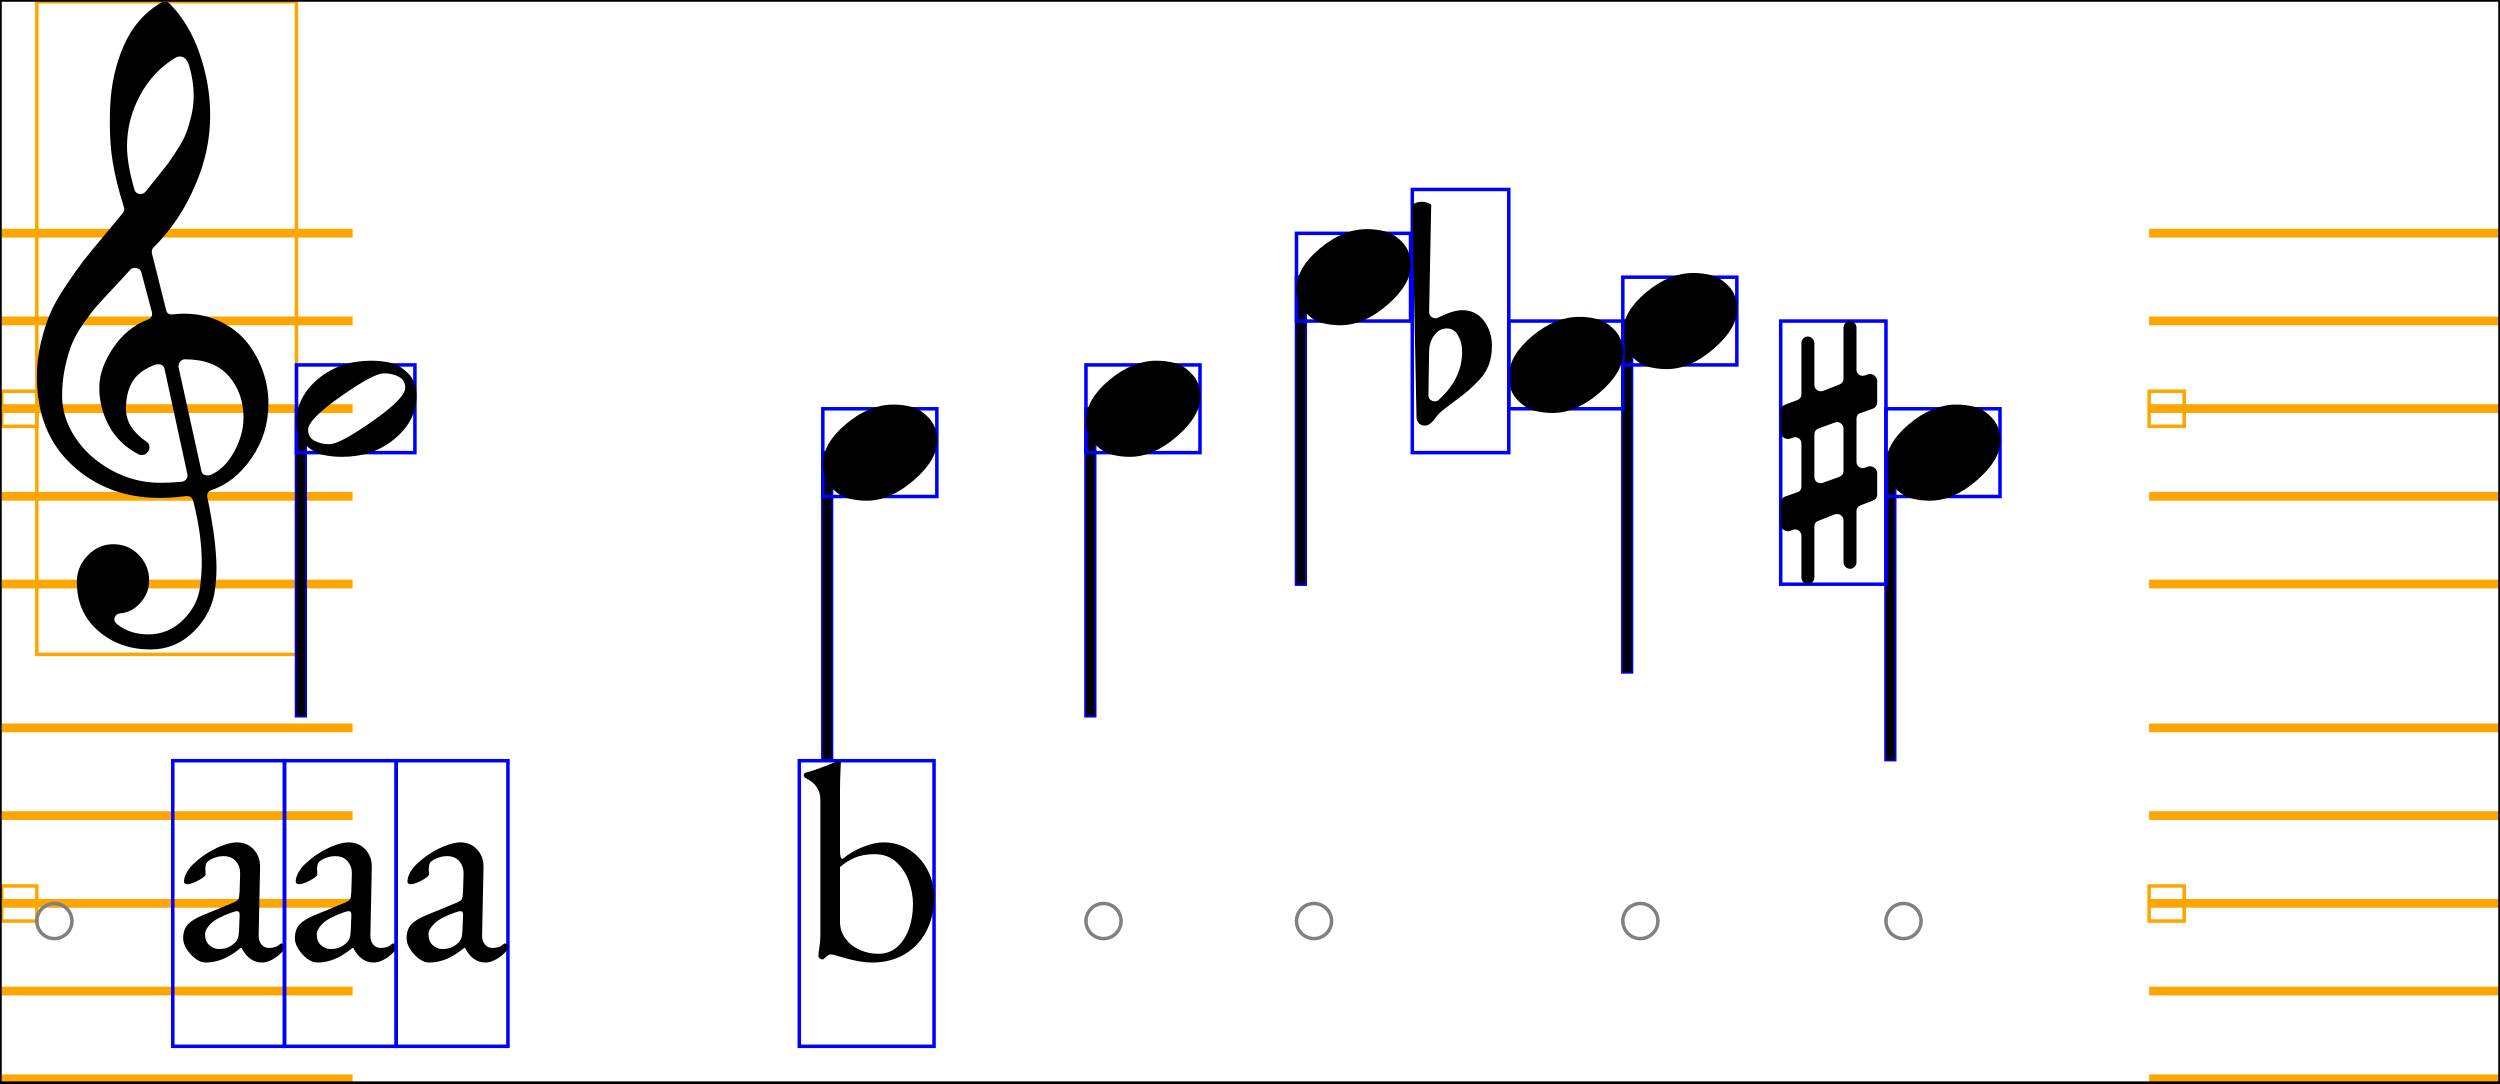
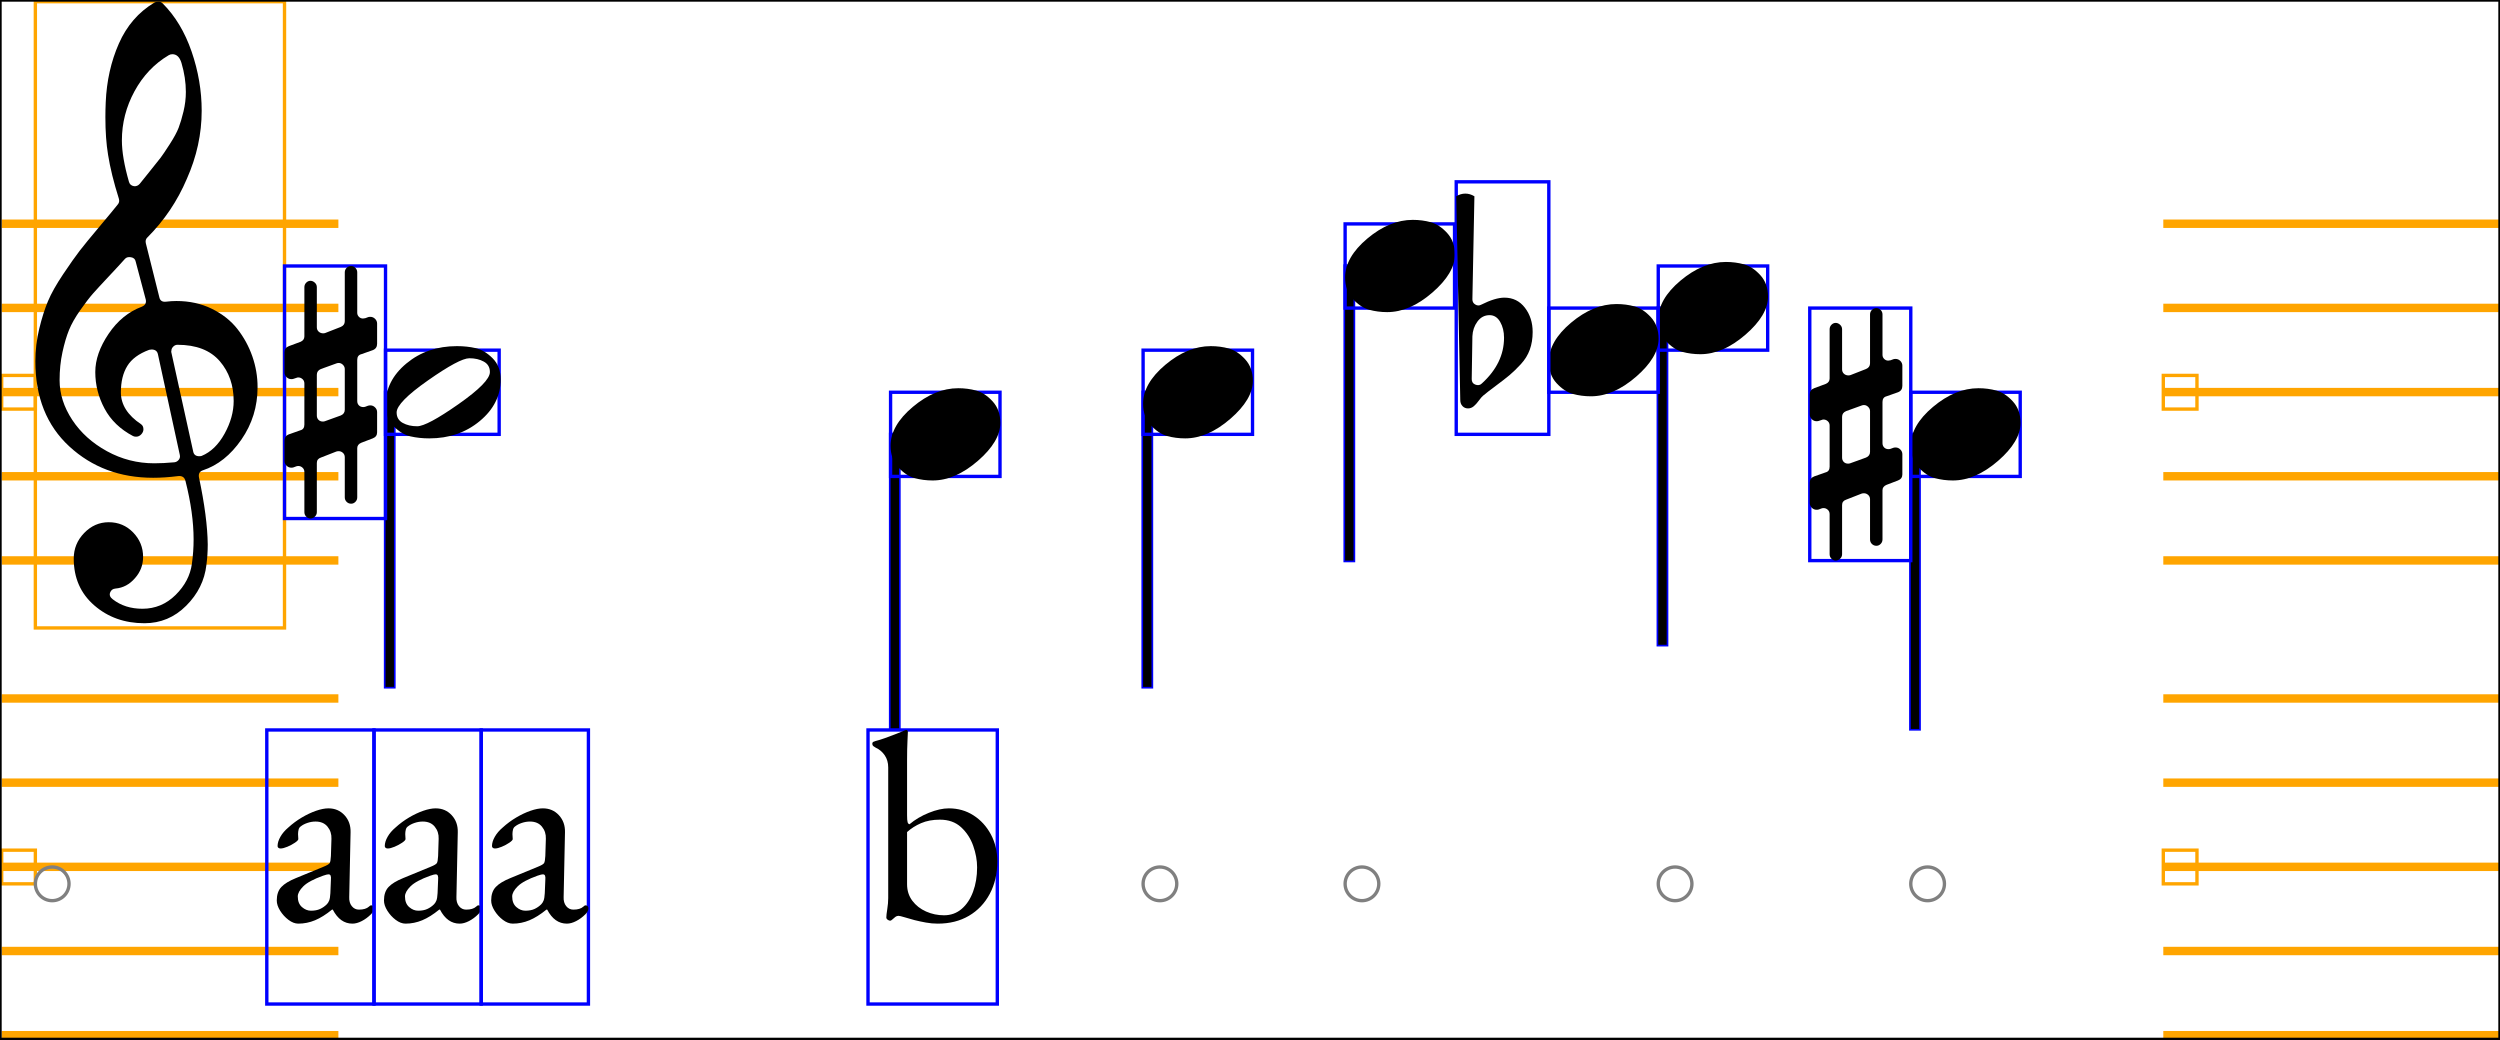
- <svg xmlns="http://www.w3.org/2000/svg" viewBox="0 0 712.5 308.7">
+ <svg xmlns="http://www.w3.org/2000/svg" viewBox="0 0 742.5 308.7">
  <rect x="0.5" y="111.5" width="10" height="10" stroke="orange" stroke-width="1" fill="none" />
  <path d="M 0.5 167.7 L 0.5 165.2 L 100.5 165.2 L 100.5 167.7 L 0.5 167.7 Z M 0.5 142.7 L 0.5 140.2 L 100.5 140.2 L 100.5 142.7 L 0.5 142.7 Z M 0.5 117.7 L 0.5 115.2 L 100.5 115.2 L 100.5 117.7 L 0.5 117.7 Z M 0.5 92.7 L 0.5 90.2 L 100.5 90.2 L 100.5 92.7 L 0.5 92.7 Z M 0.5 67.7 L 0.5 65.2 L 100.5 65.2 L 100.5 67.7 L 0.5 67.7 Z " fill="orange" />
  <rect x="0.5" y="252.5" width="10" height="10" stroke="orange" stroke-width="1" fill="none" />
  <path d="M 0.5 308.7 L 0.5 306.2 L 100.5 306.2 L 100.5 308.7 L 0.5 308.7 Z M 0.5 283.7 L 0.5 281.2 L 100.5 281.2 L 100.5 283.7 L 0.5 283.7 Z M 0.5 258.7 L 0.5 256.2 L 100.5 256.2 L 100.5 258.7 L 0.5 258.7 Z M 0.5 233.7 L 0.5 231.2 L 100.5 231.2 L 100.5 233.7 L 0.5 233.7 Z M 0.5 208.7 L 0.5 206.2 L 100.5 206.2 L 100.5 208.7 L 0.5 208.7 Z " fill="orange" />
  <rect x="10.5" y="0.5" width="74" height="186" stroke="orange" stroke-width="1" fill="none" />
  <path d="M 35.3 59 Q 33 51.7 32.1 46 Q 31.3 41.2 31.3 34.8 Q 31.3 32.6 31.4 30.4 Q 31.8 20.9 35.3 12.95 Q 38.8 5 45.8 0.8 Q 46.3 0.5 47.1 0.5 Q 47.8 0.5 48.3 1 Q 53.9 6.6 56.9 15.3 Q 59.9 24 59.9 32.9 Q 59.9 43.2 55.5 53.1 Q 51.3 63 43.7 70.6 Q 43.1 71.2 43.3 72.2 L 47.3 88.2 Q 47.6 89.8 49.3 89.6 Q 50.9 89.4 52.4 89.4 Q 58.2 89.4 62.9 91.7 Q 67.6 94 70.5 97.7 Q 73.4 101.4 74.95 105.85 Q 76.5 110.3 76.5 115 Q 76.5 123.6 71.7 130.55 Q 66.9 137.5 60.2 139.7 Q 58.8 140.2 59.1 141.8 Q 61.6 153.6 61.7 161.7 Q 61.7 164.8 61.3 167.8 Q 60.5 174.7 55.3 179.9 Q 50.1 185.1 42.9 185.1 Q 34.1 185.1 28 179.8 Q 21.9 174.5 21.9 165.9 Q 21.9 161.5 25 158.3 Q 28.1 155.1 32.3 155.1 Q 36.6 155.1 39.55 158.15 Q 42.5 161.2 42.5 165.4 Q 42.5 169 40.1 171.7 Q 37.7 174.5 34.3 174.8 Q 33.1 174.9 32.7 176 Q 32.3 177.1 33.5 178 Q 37.1 180.8 42.3 180.8 Q 48 180.8 52.15 176.7 Q 56.3 172.6 57 167.4 Q 57.5 163.8 57.5 160.2 Q 57.5 152.4 55.1 142.9 Q 54.7 141.2 52.9 141.4 Q 48.9 141.9 45.5 141.9 Q 30.7 141.9 20.6 132.6 Q 10.5 123.3 10.5 107.3 Q 10.5 102.4 11.65 97.65 Q 12.8 92.9 14.25 89.45 Q 15.7 86 18.75 81.45 Q 21.8 76.9 23.65 74.5 Q 25.5 72.1 29.5 67.35 Q 33.5 62.6 35 60.7 Q 35.6 60 35.3 59 Z M 50.9 104.7 L 57.4 134.2 Q 57.7 135.5 59.2 135.5 Q 59.6 135.5 59.9 135.4 Q 64 133.7 66.7 128.8 Q 69.4 123.9 69.4 119.1 Q 69.4 112.1 65.3 107.3 Q 61.1 102.4 52.7 102.4 Q 52 102.4 51.45 102.95 Q 50.9 103.5 50.9 104.2 Q 50.8 104.5 50.9 104.7 Z M 37.1 76.9 Q 35.5 78.7 32.35 82.05 Q 29.2 85.4 27.65 87.15 Q 26.1 88.9 23.85 92.1 Q 21.6 95.3 20.5 98 Q 19.4 100.7 18.55 104.6 Q 17.7 108.5 17.7 112.9 Q 17.7 119 21.45 124.7 Q 25.2 130.4 31.75 134 Q 38.3 137.6 45.8 137.6 Q 48.5 137.6 51.8 137.3 Q 52.6 137.2 53.1 136.55 Q 53.6 135.9 53.4 135.1 L 46.9 105.2 Q 46.6 103.8 45 103.8 Q 44.7 103.8 44.3 103.9 Q 39.7 105.6 37.8 108.7 Q 35.9 111.8 35.9 116.5 Q 35.9 122 41.9 126 Q 42.6 126.5 42.6 127.5 Q 42.6 128.3 41.95 129 Q 41.3 129.7 40.4 129.7 Q 39.9 129.7 39.5 129.5 Q 33.8 126.5 31.05 121.35 Q 28.3 116.2 28.3 110.5 Q 28.3 105 32.25 99.15 Q 36.2 93.3 42.1 91.1 Q 43.6 90.5 43.3 89 L 40.3 77.7 Q 40.1 76.6 38.9 76.4 Q 37.7 76.2 37.1 76.9 Z M 53.9 18.7 Q 53.1 16.1 51.2 16.1 Q 50.6 16.1 50.1 16.4 Q 43.7 20.2 39.95 27.1 Q 36.2 34 36.2 41.7 Q 36.2 46.7 38.3 54 Q 38.6 55.1 39.8 55.3 Q 40.8 55.4 41.5 54.6 Q 41.8 54.2 44.35 51.05 Q 46.9 47.9 47.7 46.85 Q 48.5 45.8 50.4 42.85 Q 52.3 39.9 53.05 37.95 Q 53.8 36 54.5 33.1 Q 55.2 30.2 55.2 27.3 Q 55.2 23.1 53.9 18.7 Z " fill="black" />
  <ellipse cx="15.5" cy="262.5" rx="5" ry="5" stroke="gray" stroke-width="1" fill="none" />
-   <rect x="84.5" y="116.5" width="2.5" height="87.5" stroke="blue" stroke-width="1" fill="none" />
-   <rect x="84.5" y="116.5" width="2.5" height="87.5" fill="black" />
-   <rect x="84.5" y="104" width="33.75" height="25" stroke="blue" stroke-width="1" fill="none" />
-   <path d="M 109.4 106.4 Q 106.5 106.4 97.15 112.95 Q 87.8 119.5 87.8 122.5 Q 87.8 124.6 89.6 125.6 Q 91.4 126.6 93.9 126.6 Q 96.8 126.6 106.15 120.05 Q 115.5 113.5 115.5 110.5 Q 115.5 108.4 113.7 107.4 Q 111.9 106.4 109.4 106.4 Z M 84.5 120.3 Q 84.5 113.1 90.7 107.95 Q 96.9 102.8 105.7 102.8 Q 108.7 102.8 111.3 103.4 Q 113.9 104 116.3 106.4 Q 118.7 108.8 118.7 112.7 Q 118.7 119.9 112.5 125.05 Q 106.3 130.2 97.5 130.2 Q 94.5 130.2 91.9 129.6 Q 89.3 129 86.9 126.6 Q 84.5 124.2 84.5 120.3 Z " fill="black" />
-   <rect x="49.24" y="216.8" width="31.84" height="81.4" stroke="blue" stroke-width="1" fill="none" />
-   <path d="M 58.6 274.32 Q 57.16 274.32 55.68 273.2 Q 54.2 272.08 53.2 270.48 Q 52.2 268.88 52.2 267.44 Q 52.2 264.88 53.56 263.44 Q 54.92 262 57.88 260.8 L 66.04 257.44 Q 67.64 256.8 67.92 256.32 Q 68.2 255.84 68.28 254.24 L 68.44 249.12 Q 68.52 247.04 67.28 245.52 Q 66.04 244 63.72 244 Q 62.52 244 61.32 244.4 Q 60.12 244.8 59.32 245.44 Q 58.84 245.76 58.68 246.4 Q 58.52 247.04 58.52 247.76 Q 58.52 248.08 58.56 248.48 Q 58.6 248.88 58.6 249.2 Q 58.6 249.6 57.6 250.28 Q 56.6 250.96 55.36 251.48 Q 54.12 252 53.32 252 Q 52.92 252 52.68 251.8 Q 52.44 251.6 52.44 251.28 Q 52.44 250 53.28 248.52 Q 54.12 247.04 55.64 245.76 Q 57.48 244.08 59.64 242.8 Q 61.8 241.52 63.88 240.8 Q 65.96 240.08 67.56 240.08 Q 70.44 240.08 72.32 242.12 Q 74.2 244.16 74.12 247.2 L 73.72 266.4 Q 73.64 268.08 74.48 269.12 Q 75.32 270.16 76.6 270.16 Q 78.6 270.16 79.56 269.28 Q 79.96 268.88 80.2 268.88 Q 80.6 268.88 80.84 269.12 Q 81.08 269.36 81.08 269.76 Q 81.08 270.64 80.2 271.52 Q 78.92 272.8 77.44 273.56 Q 75.96 274.32 74.68 274.32 Q 71 274.32 68.84 270.16 L 68.6 270.16 Q 65.96 272.32 63.56 273.32 Q 61.16 274.32 58.6 274.32 Z M 62.36 270.48 Q 63.96 270.48 65.08 269.96 Q 66.2 269.44 67.08 268.56 Q 67.48 268.16 67.76 267.48 Q 68.04 266.8 68.12 265.28 L 68.28 261.36 Q 68.36 260.48 68.2 260.08 Q 68.04 259.68 67.56 259.68 Q 67.4 259.68 67 259.76 Q 66.6 259.84 65.96 260.08 Q 61.72 261.6 60.08 263.24 Q 58.44 264.88 58.44 266.24 Q 58.44 268.32 59.68 269.4 Q 60.92 270.48 62.36 270.48 Z " fill="black" />
-   <rect x="81.08" y="216.8" width="31.84" height="81.4" stroke="blue" stroke-width="1" fill="none" />
-   <path d="M 90.44 274.32 Q 89 274.32 87.52 273.2 Q 86.04 272.08 85.04 270.48 Q 84.04 268.88 84.04 267.44 Q 84.04 264.88 85.4 263.44 Q 86.76 262 89.72 260.8 L 97.88 257.44 Q 99.48 256.8 99.76 256.32 Q 100.04 255.84 100.12 254.24 L 100.28 249.12 Q 100.36 247.04 99.12 245.52 Q 97.88 244 95.56 244 Q 94.36 244 93.16 244.4 Q 91.96 244.8 91.16 245.44 Q 90.68 245.76 90.52 246.4 Q 90.36 247.04 90.36 247.76 Q 90.36 248.08 90.4 248.48 Q 90.44 248.88 90.44 249.2 Q 90.44 249.6 89.44 250.28 Q 88.44 250.96 87.2 251.48 Q 85.96 252 85.16 252 Q 84.76 252 84.52 251.8 Q 84.28 251.6 84.28 251.28 Q 84.28 250 85.12 248.52 Q 85.96 247.04 87.48 245.76 Q 89.32 244.08 91.48 242.8 Q 93.64 241.52 95.72 240.8 Q 97.8 240.08 99.4 240.08 Q 102.28 240.08 104.16 242.12 Q 106.04 244.16 105.96 247.2 L 105.56 266.4 Q 105.48 268.08 106.32 269.12 Q 107.16 270.16 108.44 270.16 Q 110.44 270.16 111.4 269.28 Q 111.8 268.88 112.04 268.88 Q 112.44 268.88 112.68 269.12 Q 112.92 269.36 112.92 269.76 Q 112.92 270.64 112.04 271.52 Q 110.76 272.8 109.28 273.56 Q 107.8 274.32 106.52 274.32 Q 102.84 274.32 100.68 270.16 L 100.44 270.16 Q 97.8 272.32 95.4 273.32 Q 93 274.32 90.44 274.32 Z M 94.2 270.48 Q 95.8 270.48 96.92 269.96 Q 98.04 269.44 98.92 268.56 Q 99.32 268.16 99.6 267.48 Q 99.88 266.8 99.96 265.28 L 100.12 261.36 Q 100.2 260.48 100.04 260.08 Q 99.88 259.68 99.4 259.68 Q 99.24 259.68 98.84 259.76 Q 98.44 259.84 97.8 260.08 Q 93.56 261.6 91.92 263.24 Q 90.28 264.88 90.28 266.24 Q 90.28 268.32 91.52 269.4 Q 92.76 270.48 94.2 270.48 Z " fill="black" />
-   <rect x="112.92" y="216.8" width="31.84" height="81.4" stroke="blue" stroke-width="1" fill="none" />
-   <path d="M 122.28 274.32 Q 120.84 274.32 119.36 273.2 Q 117.88 272.08 116.88 270.48 Q 115.88 268.88 115.88 267.44 Q 115.88 264.88 117.24 263.44 Q 118.6 262 121.56 260.8 L 129.72 257.44 Q 131.32 256.8 131.6 256.32 Q 131.88 255.84 131.96 254.24 L 132.12 249.12 Q 132.2 247.04 130.96 245.52 Q 129.72 244 127.4 244 Q 126.2 244 125 244.4 Q 123.8 244.8 123 245.44 Q 122.52 245.76 122.36 246.4 Q 122.2 247.04 122.2 247.76 Q 122.2 248.08 122.24 248.48 Q 122.28 248.88 122.28 249.2 Q 122.28 249.6 121.28 250.28 Q 120.28 250.96 119.04 251.48 Q 117.8 252 117 252 Q 116.6 252 116.36 251.8 Q 116.12 251.6 116.12 251.28 Q 116.12 250 116.96 248.52 Q 117.8 247.04 119.32 245.76 Q 121.16 244.08 123.32 242.8 Q 125.48 241.52 127.56 240.8 Q 129.64 240.08 131.24 240.08 Q 134.12 240.08 136 242.12 Q 137.88 244.16 137.8 247.2 L 137.4 266.4 Q 137.32 268.08 138.16 269.12 Q 139 270.16 140.28 270.16 Q 142.28 270.16 143.24 269.28 Q 143.64 268.88 143.88 268.88 Q 144.28 268.88 144.52 269.12 Q 144.76 269.36 144.76 269.76 Q 144.76 270.64 143.88 271.52 Q 142.6 272.8 141.12 273.56 Q 139.64 274.32 138.36 274.32 Q 134.68 274.32 132.52 270.16 L 132.28 270.16 Q 129.64 272.32 127.24 273.32 Q 124.84 274.32 122.28 274.32 Z M 126.04 270.48 Q 127.64 270.48 128.76 269.96 Q 129.88 269.44 130.76 268.56 Q 131.16 268.16 131.44 267.48 Q 131.72 266.8 131.8 265.28 L 131.96 261.36 Q 132.04 260.48 131.88 260.08 Q 131.72 259.68 131.24 259.68 Q 131.08 259.68 130.68 259.76 Q 130.28 259.84 129.64 260.08 Q 125.4 261.6 123.76 263.24 Q 122.12 264.88 122.12 266.24 Q 122.12 268.32 123.36 269.4 Q 124.6 270.48 126.04 270.48 Z " fill="black" />
-   <rect x="234.5" y="129" width="2.5" height="87.5" stroke="blue" stroke-width="1" fill="none" />
-   <rect x="234.5" y="129" width="2.5" height="87.5" fill="black" />
-   <rect x="234.5" y="116.5" width="32.5" height="25" stroke="blue" stroke-width="1" fill="none" />
-   <path d="M 234.5 132.4 Q 234.5 126.4 241.1 120.85 Q 247.7 115.3 254.6 115.3 Q 257.4 115.3 259.95 116 Q 262.5 116.7 264.8 119.2 Q 267.1 121.7 267.1 125.6 Q 267.1 131.1 260.4 136.9 Q 253.7 142.7 247 142.7 Q 244.2 142.7 241.65 142 Q 239.1 141.3 236.8 138.8 Q 234.5 136.3 234.5 132.4 Z " fill="black" />
-   <rect x="227.8" y="216.8" width="38.4" height="81.4" stroke="blue" stroke-width="1" fill="none" />
-   <path d="M 248.52 274.32 Q 246.76 274.32 245 274 Q 243.24 273.68 241.64 273.28 Q 239.88 272.8 238.56 272.4 Q 237.24 272 236.84 272 Q 236.36 272 235.92 272.32 Q 235.48 272.64 235.08 273.04 Q 234.68 273.44 234.36 273.44 Q 234.04 273.44 233.64 273.16 Q 233.24 272.88 233.24 272.48 Q 233.24 271.76 233.52 270 Q 233.8 268.24 233.8 266.72 L 233.8 227.92 Q 233.8 225.84 232.76 224.32 Q 231.72 222.8 230.12 222.08 Q 229.8 221.92 229.44 221.64 Q 229.08 221.36 229.08 220.88 Q 229.08 220.48 229.4 220.32 Q 229.72 220.16 230.04 220.08 Q 231.08 219.84 232.88 219.2 Q 234.68 218.56 236.28 217.92 Q 237.88 217.28 238.44 217.04 Q 238.92 216.8 239.16 216.8 Q 239.32 216.8 239.48 216.96 Q 239.64 217.12 239.64 217.36 Q 239.64 217.68 239.52 220.04 Q 239.4 222.4 239.4 225.76 L 239.4 242.16 Q 239.4 243.68 239.56 244.2 Q 239.72 244.72 240.12 244.8 Q 242.6 242.72 245.88 241.4 Q 249.16 240.08 251.8 240.08 Q 255.88 240.08 259.12 242.16 Q 262.36 244.24 264.28 247.8 Q 266.2 251.36 266.2 255.84 Q 266.2 261.28 263.96 265.48 Q 261.72 269.68 257.76 272 Q 253.8 274.32 248.52 274.32 Z M 250.36 271.84 Q 253.4 271.84 255.6 269.96 Q 257.8 268.08 259 264.84 Q 260.2 261.6 260.2 257.6 Q 260.2 254.48 259.04 251.2 Q 257.88 247.92 255.44 245.68 Q 253 243.44 249.16 243.44 Q 245.96 243.44 243.56 244.48 Q 241.16 245.52 239.4 247.12 L 239.4 262.64 Q 239.4 265.44 240.96 267.52 Q 242.52 269.6 245.04 270.72 Q 247.56 271.84 250.36 271.84 Z " fill="black" />
-   <rect x="309.5" y="116.5" width="2.5" height="87.5" stroke="blue" stroke-width="1" fill="none" />
-   <rect x="309.5" y="116.5" width="2.5" height="87.5" fill="black" />
-   <rect x="309.5" y="104" width="32.5" height="25" stroke="blue" stroke-width="1" fill="none" />
-   <path d="M 309.5 119.9 Q 309.5 113.9 316.1 108.35 Q 322.7 102.8 329.6 102.8 Q 332.4 102.8 334.95 103.5 Q 337.5 104.2 339.8 106.7 Q 342.1 109.2 342.1 113.1 Q 342.1 118.6 335.4 124.4 Q 328.7 130.2 322 130.2 Q 319.2 130.2 316.65 129.5 Q 314.1 128.8 311.8 126.3 Q 309.5 123.8 309.5 119.9 Z " fill="black" />
-   <ellipse cx="314.5" cy="262.5" rx="5" ry="5" stroke="gray" stroke-width="1" fill="none" />
-   <rect x="369.5" y="79" width="2.5" height="87.5" stroke="blue" stroke-width="1" fill="none" />
-   <rect x="369.5" y="79" width="2.5" height="87.5" fill="black" />
-   <rect x="369.5" y="66.5" width="32.5" height="25" stroke="blue" stroke-width="1" fill="none" />
-   <path d="M 369.5 82.4 Q 369.5 76.4 376.1 70.85 Q 382.7 65.3 389.6 65.3 Q 392.4 65.3 394.95 66 Q 397.5 66.7 399.8 69.2 Q 402.1 71.7 402.1 75.6 Q 402.1 81.1 395.4 86.9 Q 388.7 92.7 382 92.7 Q 379.2 92.7 376.65 92 Q 374.1 91.3 371.8 88.8 Q 369.5 86.3 369.5 82.4 Z " fill="black" />
-   <ellipse cx="374.5" cy="262.5" rx="5" ry="5" stroke="gray" stroke-width="1" fill="none" />
-   <rect x="462.5" y="91.5" width="2.5" height="100" stroke="blue" stroke-width="1" fill="none" />
-   <rect x="462.5" y="91.5" width="2.5" height="100" fill="black" />
-   <rect x="462.5" y="79" width="32.5" height="25" stroke="blue" stroke-width="1" fill="none" />
-   <path d="M 462.5 94.9 Q 462.5 88.9 469.1 83.35 Q 475.7 77.8 482.6 77.8 Q 485.4 77.8 487.95 78.5 Q 490.5 79.2 492.8 81.7 Q 495.1 84.2 495.1 88.1 Q 495.1 93.6 488.4 99.4 Q 481.7 105.2 475 105.2 Q 472.2 105.2 469.65 104.5 Q 467.1 103.8 464.8 101.3 Q 462.5 98.8 462.5 94.9 Z " fill="black" />
-   <rect x="430" y="91.5" width="32.5" height="25" stroke="blue" stroke-width="1" fill="none" />
-   <path d="M 430 107.4 Q 430 101.4 436.6 95.85 Q 443.2 90.3 450.1 90.3 Q 452.9 90.3 455.45 91 Q 458 91.7 460.3 94.2 Q 462.6 96.7 462.6 100.6 Q 462.6 106.1 455.9 111.9 Q 449.2 117.7 442.5 117.7 Q 439.7 117.7 437.15 117 Q 434.6 116.3 432.3 113.8 Q 430 111.3 430 107.4 Z " fill="black" />
-   <rect x="402.5" y="54" width="27.5" height="75" stroke="blue" stroke-width="1" fill="none" />
-   <path d="M 407.1 112.6 Q 407.1 113.8 408.1 114.2 Q 409.3 114.7 410.1 113.9 Q 416.7 107.9 416.7 100.3 Q 416.7 97.6 415.55 95.6 Q 414.4 93.6 412.4 93.6 Q 410.2 93.6 408.8 95.5 Q 407.4 97.4 407.3 99.9 L 407.1 112.6 Z M 409.9 90.5 Q 414.1 88.4 416.8 88.4 Q 420.6 88.4 422.9 91.4 Q 425.2 94.4 425.2 98.6 Q 425.2 101.5 424.35 103.85 Q 423.5 106.2 421.7 108.15 Q 419.9 110.1 418.35 111.4 Q 416.8 112.7 414.3 114.55 Q 411.8 116.4 410.5 117.5 Q 410 117.9 409.2 119 Q 408.4 120.1 407.65 120.7 Q 406.9 121.3 406 121.3 Q 405 121.3 404.35 120.6 Q 403.7 119.9 403.7 118.8 L 402.5 58.3 Q 403.8 57.5 405.2 57.5 Q 406.6 57.5 407.9 58.3 L 407.3 88.9 Q 407.3 89.9 408.1 90.4 Q 409 91 409.9 90.5 Z " fill="black" />
-   <ellipse cx="467.5" cy="262.5" rx="5" ry="5" stroke="gray" stroke-width="1" fill="none" />
-   <rect x="537.5" y="129" width="2.5" height="87.5" stroke="blue" stroke-width="1" fill="none" />
-   <rect x="537.5" y="129" width="2.5" height="87.5" fill="black" />
-   <rect x="537.5" y="116.5" width="32.5" height="25" stroke="blue" stroke-width="1" fill="none" />
-   <path d="M 537.5 132.4 Q 537.5 126.4 544.1 120.85 Q 550.7 115.3 557.6 115.3 Q 560.4 115.3 562.95 116 Q 565.5 116.7 567.8 119.2 Q 570.1 121.7 570.1 125.6 Q 570.1 131.1 563.4 136.9 Q 556.7 142.7 550 142.7 Q 547.2 142.7 544.65 142 Q 542.1 141.3 539.8 138.8 Q 537.5 136.3 537.5 132.4 Z " fill="black" />
-   <rect x="507.5" y="91.5" width="30" height="75" stroke="blue" stroke-width="1" fill="none" />
-   <path d="M 529.1 119.4 L 529.1 131.6 Q 529.1 132.4 529.6 132.9 Q 530.1 133.4 530.9 133.4 Q 531.2 133.4 531.5 133.3 L 532.3 133 Q 532.6 132.9 533 132.9 Q 533.8 132.9 534.4 133.5 Q 535 134.1 535 134.9 L 535 140.9 Q 535 142.2 533.7 142.7 L 530.3 144 Q 529.1 144.5 529.1 145.6 L 529.1 160.2 Q 529.1 161 528.55 161.55 Q 528 162.1 527.3 162.1 Q 526.5 162.1 525.95 161.55 Q 525.4 161 525.4 160.2 L 525.4 148.3 Q 525.4 147.5 524.85 147 Q 524.3 146.5 523.6 146.5 Q 523.2 146.5 522.9 146.6 L 518.3 148.4 Q 517.1 148.8 517.1 150 L 517.1 164.6 Q 517.1 165.4 516.5 165.95 Q 515.9 166.5 515.2 166.5 Q 514.5 166.5 513.95 165.95 Q 513.4 165.4 513.4 164.6 L 513.4 152.7 Q 513.4 151.9 512.85 151.4 Q 512.3 150.9 511.6 150.9 Q 511.3 150.9 511 151 L 510.2 151.3 Q 510 151.4 509.5 151.4 Q 508.7 151.4 508.1 150.8 Q 507.5 150.2 507.5 149.4 L 507.5 143.4 Q 507.5 142 508.8 141.5 L 512.2 140.3 Q 513.4 140 513.4 138.6 L 513.4 126.4 Q 513.4 125.6 512.85 125.1 Q 512.3 124.6 511.6 124.6 Q 511.3 124.6 511.1 124.7 L 510.2 125 Q 510 125.1 509.5 125.1 Q 508.7 125.1 508.1 124.5 Q 507.5 123.9 507.5 123.1 L 507.5 117.1 Q 507.5 115.8 508.8 115.3 L 512.3 114 Q 513.4 113.5 513.4 112.4 L 513.4 97.8 Q 513.4 97 513.95 96.45 Q 514.5 95.9 515.2 95.9 Q 515.9 95.9 516.5 96.45 Q 517.1 97 517.1 97.8 L 517.1 109.7 Q 517.1 110.5 517.65 111 Q 518.2 111.5 519 111.5 Q 519.3 111.5 519.6 111.4 L 524.2 109.6 Q 525.4 109.1 525.4 107.9 L 525.4 93.4 Q 525.4 92.6 525.95 92.05 Q 526.5 91.5 527.3 91.5 Q 528 91.5 528.55 92.05 Q 529.1 92.6 529.1 93.4 L 529.1 105.4 Q 529.1 106.1 529.6 106.6 Q 530.1 107.1 530.8 107.1 Q 531.1 107.1 531.5 107 L 532.3 106.7 Q 532.5 106.6 533 106.6 Q 533.8 106.6 534.4 107.2 Q 535 107.8 535 108.6 L 535 114.6 Q 535 116 533.7 116.5 L 530.3 117.7 Q 529.1 118 529.1 119.4 Z M 525.4 134.2 L 525.4 122.1 Q 525.4 121.4 524.85 120.85 Q 524.3 120.3 523.6 120.3 Q 523.3 120.3 523 120.4 L 518.3 122.1 Q 517.1 122.6 517.1 123.8 L 517.1 135.9 Q 517.1 136.7 517.6 137.2 Q 518.1 137.7 518.9 137.7 Q 519.2 137.7 519.5 137.6 L 524.2 135.9 Q 525.4 135.4 525.4 134.2 Z " fill="black" />
-   <ellipse cx="542.5" cy="262.5" rx="5" ry="5" stroke="gray" stroke-width="1" fill="none" />
-   <rect x="612.5" y="111.5" width="10" height="10" stroke="orange" stroke-width="1" fill="none" />
-   <path d="M 612.5 167.7 L 612.5 165.2 L 712.5 165.2 L 712.5 167.7 L 612.5 167.7 Z M 612.5 142.7 L 612.5 140.2 L 712.5 140.2 L 712.5 142.7 L 612.5 142.7 Z M 612.5 117.7 L 612.5 115.2 L 712.5 115.2 L 712.5 117.7 L 612.5 117.7 Z M 612.5 92.7 L 612.5 90.2 L 712.5 90.2 L 712.5 92.7 L 612.5 92.7 Z M 612.5 67.7 L 612.5 65.2 L 712.5 65.2 L 712.5 67.7 L 612.5 67.7 Z " fill="orange" />
-   <rect x="612.5" y="252.5" width="10" height="10" stroke="orange" stroke-width="1" fill="none" />
-   <path d="M 612.5 308.7 L 612.5 306.2 L 712.5 306.2 L 712.5 308.7 L 612.5 308.7 Z M 612.5 283.7 L 612.5 281.2 L 712.5 281.2 L 712.5 283.7 L 612.5 283.7 Z M 612.5 258.7 L 612.5 256.2 L 712.5 256.2 L 712.5 258.7 L 612.5 258.7 Z M 612.5 233.7 L 612.5 231.2 L 712.5 231.2 L 712.5 233.7 L 612.5 233.7 Z M 612.5 208.7 L 612.5 206.2 L 712.5 206.2 L 712.5 208.7 L 612.5 208.7 Z " fill="orange" />
-   <rect x="0" y="0" width="712.5" height="308.7" stroke="black" stroke-width="1" fill="none" />
+   <rect x="114.5" y="116.5" width="2.5" height="87.5" stroke="blue" stroke-width="1" fill="none" />
+   <rect x="114.5" y="116.5" width="2.5" height="87.5" fill="black" />
+   <rect x="114.5" y="104" width="33.75" height="25" stroke="blue" stroke-width="1" fill="none" />
+   <path d="M 139.4 106.4 Q 136.5 106.4 127.15 112.95 Q 117.8 119.5 117.8 122.5 Q 117.8 124.6 119.6 125.6 Q 121.4 126.6 123.9 126.6 Q 126.8 126.6 136.15 120.05 Q 145.5 113.5 145.5 110.5 Q 145.5 108.4 143.7 107.4 Q 141.9 106.4 139.4 106.4 Z M 114.5 120.3 Q 114.5 113.1 120.7 107.95 Q 126.9 102.8 135.7 102.8 Q 138.7 102.8 141.3 103.4 Q 143.9 104 146.3 106.4 Q 148.7 108.8 148.7 112.7 Q 148.7 119.9 142.5 125.05 Q 136.3 130.2 127.5 130.2 Q 124.5 130.2 121.9 129.6 Q 119.3 129 116.9 126.6 Q 114.5 124.2 114.5 120.3 Z " fill="black" />
+   <rect x="84.5" y="79" width="30" height="75" stroke="blue" stroke-width="1" fill="none" />
+   <path d="M 106.1 106.9 L 106.1 119.1 Q 106.1 119.9 106.6 120.4 Q 107.1 120.9 107.9 120.9 Q 108.2 120.9 108.5 120.8 L 109.3 120.5 Q 109.6 120.4 110 120.4 Q 110.8 120.4 111.4 121 Q 112 121.6 112 122.4 L 112 128.4 Q 112 129.7 110.7 130.2 L 107.3 131.5 Q 106.1 132 106.1 133.1 L 106.1 147.7 Q 106.1 148.5 105.55 149.05 Q 105 149.6 104.3 149.6 Q 103.5 149.6 102.95 149.05 Q 102.4 148.5 102.4 147.7 L 102.4 135.8 Q 102.4 135 101.85 134.5 Q 101.3 134 100.6 134 Q 100.2 134 99.9 134.1 L 95.3 135.9 Q 94.1 136.3 94.1 137.5 L 94.1 152.1 Q 94.1 152.9 93.5 153.45 Q 92.9 154 92.2 154 Q 91.5 154 90.95 153.45 Q 90.4 152.9 90.4 152.1 L 90.4 140.2 Q 90.4 139.4 89.85 138.9 Q 89.3 138.4 88.6 138.4 Q 88.3 138.4 88 138.5 L 87.2 138.8 Q 87 138.9 86.5 138.9 Q 85.7 138.9 85.1 138.3 Q 84.5 137.7 84.5 136.9 L 84.5 130.9 Q 84.5 129.5 85.8 129 L 89.2 127.8 Q 90.4 127.5 90.4 126.1 L 90.4 113.9 Q 90.4 113.1 89.85 112.6 Q 89.3 112.1 88.6 112.1 Q 88.3 112.1 88.1 112.2 L 87.2 112.5 Q 87 112.6 86.5 112.6 Q 85.7 112.6 85.1 112 Q 84.5 111.4 84.5 110.6 L 84.5 104.6 Q 84.5 103.3 85.8 102.8 L 89.3 101.5 Q 90.4 101 90.4 99.9 L 90.4 85.3 Q 90.4 84.5 90.95 83.95 Q 91.5 83.4 92.2 83.4 Q 92.9 83.4 93.5 83.95 Q 94.1 84.5 94.1 85.3 L 94.1 97.2 Q 94.1 98 94.65 98.5 Q 95.2 99 96 99 Q 96.3 99 96.6 98.9 L 101.2 97.1 Q 102.4 96.6 102.4 95.4 L 102.4 80.9 Q 102.4 80.1 102.95 79.55 Q 103.5 79 104.3 79 Q 105 79 105.55 79.55 Q 106.1 80.1 106.1 80.9 L 106.1 92.9 Q 106.1 93.6 106.6 94.1 Q 107.1 94.6 107.8 94.6 Q 108.1 94.6 108.5 94.5 L 109.3 94.2 Q 109.5 94.1 110 94.1 Q 110.8 94.1 111.4 94.7 Q 112 95.3 112 96.1 L 112 102.1 Q 112 103.5 110.7 104 L 107.3 105.2 Q 106.1 105.5 106.1 106.9 Z M 102.4 121.7 L 102.4 109.6 Q 102.4 108.9 101.85 108.35 Q 101.3 107.8 100.6 107.8 Q 100.3 107.8 100 107.9 L 95.3 109.6 Q 94.1 110.1 94.1 111.3 L 94.1 123.4 Q 94.1 124.2 94.6 124.7 Q 95.1 125.2 95.9 125.2 Q 96.2 125.2 96.5 125.1 L 101.2 123.4 Q 102.4 122.9 102.4 121.7 Z " fill="black" />
+   <rect x="79.24" y="216.8" width="31.84" height="81.4" stroke="blue" stroke-width="1" fill="none" />
+   <path d="M 88.6 274.32 Q 87.16 274.32 85.68 273.2 Q 84.2 272.08 83.2 270.48 Q 82.2 268.88 82.2 267.44 Q 82.2 264.88 83.56 263.44 Q 84.92 262 87.88 260.8 L 96.04 257.44 Q 97.64 256.8 97.92 256.32 Q 98.2 255.84 98.28 254.24 L 98.44 249.12 Q 98.52 247.04 97.28 245.52 Q 96.04 244 93.72 244 Q 92.52 244 91.32 244.4 Q 90.12 244.8 89.32 245.44 Q 88.84 245.76 88.68 246.4 Q 88.52 247.04 88.52 247.76 Q 88.52 248.08 88.56 248.48 Q 88.6 248.88 88.6 249.2 Q 88.6 249.6 87.6 250.28 Q 86.6 250.96 85.36 251.48 Q 84.12 252 83.32 252 Q 82.92 252 82.68 251.8 Q 82.44 251.6 82.44 251.28 Q 82.44 250 83.28 248.52 Q 84.12 247.04 85.64 245.76 Q 87.48 244.08 89.64 242.8 Q 91.8 241.52 93.88 240.8 Q 95.96 240.08 97.56 240.08 Q 100.44 240.08 102.32 242.12 Q 104.2 244.16 104.12 247.2 L 103.72 266.4 Q 103.64 268.08 104.48 269.12 Q 105.32 270.16 106.6 270.16 Q 108.6 270.16 109.56 269.28 Q 109.96 268.88 110.2 268.88 Q 110.6 268.88 110.84 269.12 Q 111.08 269.36 111.08 269.76 Q 111.08 270.64 110.2 271.52 Q 108.92 272.8 107.44 273.56 Q 105.96 274.32 104.68 274.32 Q 101 274.32 98.84 270.16 L 98.6 270.16 Q 95.96 272.32 93.56 273.32 Q 91.16 274.32 88.6 274.32 Z M 92.36 270.48 Q 93.96 270.48 95.08 269.96 Q 96.2 269.44 97.08 268.56 Q 97.48 268.16 97.76 267.48 Q 98.04 266.8 98.12 265.28 L 98.28 261.36 Q 98.36 260.48 98.2 260.08 Q 98.04 259.68 97.56 259.68 Q 97.4 259.68 97 259.76 Q 96.6 259.84 95.96 260.08 Q 91.72 261.6 90.08 263.24 Q 88.44 264.88 88.44 266.24 Q 88.44 268.32 89.68 269.4 Q 90.92 270.48 92.36 270.48 Z " fill="black" />
+   <rect x="111.08" y="216.8" width="31.84" height="81.4" stroke="blue" stroke-width="1" fill="none" />
+   <path d="M 120.44 274.32 Q 119 274.32 117.52 273.2 Q 116.04 272.08 115.04 270.48 Q 114.04 268.88 114.04 267.44 Q 114.04 264.88 115.4 263.44 Q 116.76 262 119.72 260.8 L 127.88 257.44 Q 129.48 256.8 129.76 256.32 Q 130.04 255.84 130.12 254.24 L 130.28 249.12 Q 130.36 247.04 129.12 245.52 Q 127.88 244 125.56 244 Q 124.36 244 123.16 244.4 Q 121.96 244.8 121.16 245.44 Q 120.68 245.76 120.52 246.4 Q 120.36 247.04 120.36 247.76 Q 120.36 248.08 120.4 248.48 Q 120.44 248.88 120.44 249.2 Q 120.44 249.6 119.44 250.28 Q 118.44 250.96 117.2 251.48 Q 115.96 252 115.16 252 Q 114.76 252 114.52 251.8 Q 114.28 251.6 114.28 251.28 Q 114.28 250 115.12 248.52 Q 115.96 247.04 117.48 245.76 Q 119.32 244.08 121.48 242.8 Q 123.64 241.52 125.72 240.8 Q 127.8 240.08 129.4 240.08 Q 132.28 240.08 134.16 242.12 Q 136.04 244.16 135.96 247.2 L 135.56 266.4 Q 135.48 268.08 136.32 269.12 Q 137.16 270.16 138.44 270.16 Q 140.44 270.16 141.4 269.28 Q 141.8 268.88 142.04 268.88 Q 142.44 268.88 142.68 269.12 Q 142.92 269.36 142.92 269.76 Q 142.92 270.64 142.04 271.52 Q 140.76 272.8 139.28 273.56 Q 137.8 274.32 136.52 274.32 Q 132.84 274.32 130.68 270.16 L 130.44 270.16 Q 127.8 272.32 125.4 273.32 Q 123 274.32 120.44 274.32 Z M 124.2 270.48 Q 125.8 270.48 126.92 269.96 Q 128.04 269.44 128.92 268.56 Q 129.32 268.16 129.6 267.48 Q 129.88 266.8 129.96 265.28 L 130.12 261.36 Q 130.2 260.48 130.04 260.08 Q 129.88 259.68 129.4 259.68 Q 129.24 259.68 128.84 259.76 Q 128.44 259.84 127.8 260.08 Q 123.56 261.6 121.92 263.24 Q 120.28 264.88 120.28 266.24 Q 120.28 268.32 121.52 269.4 Q 122.76 270.48 124.2 270.48 Z " fill="black" />
+   <rect x="142.92" y="216.8" width="31.84" height="81.4" stroke="blue" stroke-width="1" fill="none" />
+   <path d="M 152.28 274.32 Q 150.84 274.32 149.36 273.2 Q 147.88 272.08 146.88 270.48 Q 145.88 268.88 145.88 267.44 Q 145.88 264.88 147.24 263.44 Q 148.6 262 151.56 260.8 L 159.72 257.44 Q 161.32 256.8 161.6 256.32 Q 161.88 255.84 161.96 254.24 L 162.12 249.12 Q 162.2 247.04 160.96 245.52 Q 159.72 244 157.4 244 Q 156.2 244 155 244.4 Q 153.8 244.8 153 245.44 Q 152.52 245.76 152.36 246.4 Q 152.2 247.04 152.2 247.76 Q 152.2 248.08 152.24 248.48 Q 152.28 248.88 152.28 249.2 Q 152.28 249.6 151.28 250.28 Q 150.28 250.96 149.04 251.48 Q 147.8 252 147 252 Q 146.6 252 146.36 251.8 Q 146.12 251.6 146.12 251.28 Q 146.12 250 146.96 248.52 Q 147.8 247.04 149.32 245.76 Q 151.16 244.08 153.32 242.8 Q 155.48 241.52 157.56 240.8 Q 159.64 240.08 161.24 240.08 Q 164.12 240.08 166 242.12 Q 167.88 244.16 167.8 247.2 L 167.4 266.4 Q 167.32 268.08 168.16 269.12 Q 169 270.16 170.28 270.16 Q 172.28 270.16 173.24 269.28 Q 173.64 268.88 173.88 268.88 Q 174.28 268.88 174.52 269.12 Q 174.76 269.36 174.76 269.76 Q 174.76 270.64 173.88 271.52 Q 172.6 272.8 171.12 273.56 Q 169.64 274.32 168.36 274.32 Q 164.68 274.32 162.52 270.16 L 162.28 270.16 Q 159.64 272.32 157.24 273.32 Q 154.84 274.32 152.28 274.32 Z M 156.04 270.48 Q 157.64 270.48 158.76 269.96 Q 159.88 269.44 160.76 268.56 Q 161.16 268.16 161.44 267.48 Q 161.72 266.8 161.8 265.28 L 161.96 261.36 Q 162.04 260.48 161.88 260.08 Q 161.72 259.68 161.24 259.68 Q 161.08 259.68 160.68 259.76 Q 160.28 259.84 159.64 260.08 Q 155.4 261.6 153.76 263.24 Q 152.12 264.88 152.12 266.24 Q 152.12 268.32 153.36 269.4 Q 154.6 270.48 156.04 270.48 Z " fill="black" />
+   <rect x="264.5" y="129" width="2.5" height="87.5" stroke="blue" stroke-width="1" fill="none" />
+   <rect x="264.5" y="129" width="2.5" height="87.5" fill="black" />
+   <rect x="264.5" y="116.5" width="32.5" height="25" stroke="blue" stroke-width="1" fill="none" />
+   <path d="M 264.5 132.4 Q 264.5 126.4 271.1 120.85 Q 277.7 115.3 284.6 115.3 Q 287.4 115.3 289.95 116 Q 292.5 116.7 294.8 119.2 Q 297.1 121.7 297.1 125.6 Q 297.1 131.1 290.4 136.9 Q 283.7 142.7 277 142.7 Q 274.2 142.7 271.65 142 Q 269.1 141.3 266.8 138.8 Q 264.5 136.3 264.5 132.4 Z " fill="black" />
+   <rect x="257.8" y="216.8" width="38.4" height="81.4" stroke="blue" stroke-width="1" fill="none" />
+   <path d="M 278.52 274.32 Q 276.76 274.32 275 274 Q 273.24 273.68 271.64 273.28 Q 269.88 272.8 268.56 272.4 Q 267.24 272 266.84 272 Q 266.36 272 265.92 272.32 Q 265.48 272.64 265.08 273.04 Q 264.68 273.44 264.36 273.44 Q 264.04 273.44 263.64 273.16 Q 263.24 272.88 263.24 272.48 Q 263.24 271.76 263.52 270 Q 263.8 268.24 263.8 266.72 L 263.8 227.92 Q 263.8 225.84 262.76 224.32 Q 261.72 222.8 260.12 222.08 Q 259.8 221.92 259.44 221.64 Q 259.08 221.36 259.08 220.88 Q 259.08 220.48 259.4 220.32 Q 259.72 220.16 260.04 220.08 Q 261.08 219.84 262.88 219.2 Q 264.68 218.56 266.28 217.92 Q 267.88 217.28 268.44 217.04 Q 268.92 216.8 269.16 216.8 Q 269.32 216.8 269.48 216.96 Q 269.64 217.12 269.64 217.36 Q 269.64 217.68 269.52 220.04 Q 269.4 222.4 269.4 225.76 L 269.4 242.16 Q 269.4 243.68 269.56 244.2 Q 269.72 244.72 270.12 244.8 Q 272.6 242.72 275.88 241.4 Q 279.16 240.08 281.8 240.08 Q 285.88 240.08 289.12 242.16 Q 292.36 244.24 294.28 247.8 Q 296.2 251.36 296.2 255.84 Q 296.2 261.28 293.96 265.48 Q 291.72 269.68 287.76 272 Q 283.8 274.32 278.52 274.32 Z M 280.36 271.84 Q 283.4 271.84 285.6 269.96 Q 287.8 268.08 289 264.84 Q 290.2 261.6 290.2 257.6 Q 290.2 254.48 289.04 251.2 Q 287.88 247.92 285.44 245.68 Q 283 243.44 279.16 243.44 Q 275.96 243.44 273.56 244.48 Q 271.16 245.52 269.4 247.12 L 269.4 262.64 Q 269.4 265.44 270.96 267.52 Q 272.52 269.6 275.04 270.72 Q 277.56 271.84 280.36 271.84 Z " fill="black" />
+   <rect x="339.5" y="116.5" width="2.5" height="87.5" stroke="blue" stroke-width="1" fill="none" />
+   <rect x="339.5" y="116.5" width="2.5" height="87.5" fill="black" />
+   <rect x="339.5" y="104" width="32.5" height="25" stroke="blue" stroke-width="1" fill="none" />
+   <path d="M 339.5 119.9 Q 339.5 113.9 346.1 108.35 Q 352.7 102.8 359.6 102.8 Q 362.4 102.8 364.95 103.5 Q 367.5 104.2 369.8 106.7 Q 372.1 109.2 372.1 113.1 Q 372.1 118.6 365.4 124.4 Q 358.7 130.2 352 130.2 Q 349.2 130.2 346.65 129.5 Q 344.1 128.8 341.8 126.3 Q 339.5 123.8 339.5 119.9 Z " fill="black" />
+   <ellipse cx="344.5" cy="262.5" rx="5" ry="5" stroke="gray" stroke-width="1" fill="none" />
+   <rect x="399.5" y="79" width="2.5" height="87.5" stroke="blue" stroke-width="1" fill="none" />
+   <rect x="399.5" y="79" width="2.5" height="87.5" fill="black" />
+   <rect x="399.5" y="66.5" width="32.5" height="25" stroke="blue" stroke-width="1" fill="none" />
+   <path d="M 399.5 82.4 Q 399.5 76.4 406.1 70.85 Q 412.7 65.3 419.6 65.3 Q 422.4 65.3 424.95 66 Q 427.5 66.7 429.8 69.2 Q 432.1 71.7 432.1 75.6 Q 432.1 81.1 425.4 86.9 Q 418.7 92.7 412 92.7 Q 409.2 92.7 406.65 92 Q 404.1 91.3 401.8 88.8 Q 399.5 86.3 399.5 82.4 Z " fill="black" />
+   <ellipse cx="404.5" cy="262.5" rx="5" ry="5" stroke="gray" stroke-width="1" fill="none" />
+   <rect x="492.5" y="91.5" width="2.5" height="100" stroke="blue" stroke-width="1" fill="none" />
+   <rect x="492.5" y="91.5" width="2.5" height="100" fill="black" />
+   <rect x="492.5" y="79" width="32.5" height="25" stroke="blue" stroke-width="1" fill="none" />
+   <path d="M 492.5 94.9 Q 492.5 88.9 499.1 83.35 Q 505.7 77.8 512.6 77.8 Q 515.4 77.8 517.95 78.5 Q 520.5 79.2 522.8 81.7 Q 525.1 84.2 525.1 88.1 Q 525.1 93.6 518.4 99.4 Q 511.7 105.2 505 105.2 Q 502.2 105.2 499.65 104.5 Q 497.1 103.8 494.8 101.3 Q 492.5 98.8 492.5 94.9 Z " fill="black" />
+   <rect x="460" y="91.5" width="32.5" height="25" stroke="blue" stroke-width="1" fill="none" />
+   <path d="M 460 107.4 Q 460 101.4 466.6 95.85 Q 473.2 90.3 480.1 90.3 Q 482.9 90.3 485.45 91 Q 488 91.7 490.3 94.2 Q 492.6 96.7 492.6 100.6 Q 492.6 106.1 485.9 111.9 Q 479.2 117.7 472.5 117.7 Q 469.7 117.7 467.15 117 Q 464.6 116.3 462.3 113.8 Q 460 111.3 460 107.4 Z " fill="black" />
+   <rect x="432.5" y="54" width="27.5" height="75" stroke="blue" stroke-width="1" fill="none" />
+   <path d="M 437.1 112.6 Q 437.1 113.8 438.1 114.2 Q 439.3 114.7 440.1 113.9 Q 446.7 107.9 446.7 100.3 Q 446.7 97.6 445.55 95.6 Q 444.4 93.6 442.4 93.6 Q 440.2 93.6 438.8 95.5 Q 437.4 97.4 437.3 99.9 L 437.1 112.6 Z M 439.9 90.5 Q 444.1 88.4 446.8 88.4 Q 450.6 88.4 452.9 91.4 Q 455.2 94.4 455.2 98.6 Q 455.2 101.5 454.35 103.85 Q 453.5 106.2 451.7 108.15 Q 449.9 110.1 448.35 111.4 Q 446.8 112.7 444.3 114.55 Q 441.8 116.4 440.5 117.5 Q 440 117.9 439.2 119 Q 438.4 120.1 437.65 120.7 Q 436.9 121.3 436 121.3 Q 435 121.3 434.35 120.6 Q 433.7 119.9 433.7 118.8 L 432.5 58.3 Q 433.8 57.5 435.2 57.5 Q 436.6 57.5 437.9 58.3 L 437.3 88.9 Q 437.3 89.9 438.1 90.4 Q 439 91 439.9 90.5 Z " fill="black" />
+   <ellipse cx="497.5" cy="262.5" rx="5" ry="5" stroke="gray" stroke-width="1" fill="none" />
+   <rect x="567.5" y="129" width="2.5" height="87.5" stroke="blue" stroke-width="1" fill="none" />
+   <rect x="567.5" y="129" width="2.5" height="87.5" fill="black" />
+   <rect x="567.5" y="116.5" width="32.5" height="25" stroke="blue" stroke-width="1" fill="none" />
+   <path d="M 567.5 132.4 Q 567.5 126.4 574.1 120.85 Q 580.7 115.3 587.6 115.3 Q 590.4 115.3 592.95 116 Q 595.5 116.7 597.8 119.2 Q 600.1 121.7 600.1 125.6 Q 600.1 131.1 593.4 136.9 Q 586.7 142.7 580 142.7 Q 577.2 142.7 574.65 142 Q 572.1 141.3 569.8 138.8 Q 567.5 136.3 567.5 132.4 Z " fill="black" />
+   <rect x="537.5" y="91.5" width="30" height="75" stroke="blue" stroke-width="1" fill="none" />
+   <path d="M 559.1 119.4 L 559.1 131.6 Q 559.1 132.4 559.6 132.9 Q 560.1 133.4 560.9 133.4 Q 561.2 133.4 561.5 133.3 L 562.3 133 Q 562.6 132.9 563 132.9 Q 563.8 132.9 564.4 133.5 Q 565 134.1 565 134.9 L 565 140.9 Q 565 142.2 563.7 142.7 L 560.3 144 Q 559.1 144.5 559.1 145.6 L 559.1 160.2 Q 559.1 161 558.55 161.55 Q 558 162.1 557.3 162.1 Q 556.5 162.1 555.95 161.55 Q 555.4 161 555.4 160.2 L 555.4 148.3 Q 555.4 147.5 554.85 147 Q 554.3 146.5 553.6 146.5 Q 553.2 146.5 552.9 146.6 L 548.3 148.4 Q 547.1 148.8 547.1 150 L 547.1 164.6 Q 547.1 165.4 546.5 165.95 Q 545.9 166.5 545.2 166.5 Q 544.5 166.5 543.95 165.95 Q 543.4 165.4 543.4 164.6 L 543.4 152.7 Q 543.4 151.9 542.85 151.4 Q 542.3 150.9 541.6 150.9 Q 541.3 150.9 541 151 L 540.2 151.3 Q 540 151.4 539.5 151.4 Q 538.7 151.4 538.1 150.8 Q 537.5 150.2 537.5 149.4 L 537.5 143.4 Q 537.5 142 538.8 141.5 L 542.2 140.3 Q 543.4 140 543.4 138.6 L 543.4 126.4 Q 543.4 125.6 542.85 125.1 Q 542.3 124.6 541.6 124.6 Q 541.3 124.6 541.1 124.7 L 540.2 125 Q 540 125.1 539.5 125.1 Q 538.7 125.1 538.1 124.5 Q 537.5 123.9 537.5 123.1 L 537.5 117.1 Q 537.5 115.8 538.8 115.3 L 542.3 114 Q 543.4 113.5 543.4 112.4 L 543.4 97.8 Q 543.4 97 543.95 96.45 Q 544.5 95.9 545.2 95.9 Q 545.9 95.9 546.5 96.45 Q 547.1 97 547.1 97.8 L 547.1 109.7 Q 547.1 110.5 547.65 111 Q 548.2 111.5 549 111.5 Q 549.3 111.5 549.6 111.4 L 554.2 109.6 Q 555.4 109.1 555.4 107.9 L 555.4 93.4 Q 555.4 92.6 555.95 92.05 Q 556.5 91.5 557.3 91.5 Q 558 91.5 558.55 92.05 Q 559.1 92.6 559.1 93.4 L 559.1 105.4 Q 559.1 106.1 559.6 106.6 Q 560.1 107.1 560.8 107.1 Q 561.1 107.1 561.5 107 L 562.3 106.7 Q 562.5 106.6 563 106.6 Q 563.8 106.6 564.4 107.2 Q 565 107.8 565 108.6 L 565 114.6 Q 565 116 563.7 116.5 L 560.3 117.7 Q 559.1 118 559.1 119.4 Z M 555.4 134.2 L 555.4 122.1 Q 555.4 121.4 554.85 120.85 Q 554.3 120.3 553.6 120.3 Q 553.3 120.3 553 120.4 L 548.3 122.1 Q 547.1 122.6 547.1 123.8 L 547.1 135.9 Q 547.1 136.7 547.6 137.2 Q 548.1 137.7 548.9 137.7 Q 549.2 137.7 549.5 137.6 L 554.2 135.9 Q 555.4 135.4 555.4 134.2 Z " fill="black" />
+   <ellipse cx="572.5" cy="262.5" rx="5" ry="5" stroke="gray" stroke-width="1" fill="none" />
+   <rect x="642.5" y="111.5" width="10" height="10" stroke="orange" stroke-width="1" fill="none" />
+   <path d="M 642.5 167.7 L 642.5 165.2 L 742.5 165.2 L 742.5 167.7 L 642.5 167.7 Z M 642.5 142.7 L 642.5 140.2 L 742.5 140.2 L 742.5 142.7 L 642.5 142.7 Z M 642.5 117.7 L 642.5 115.2 L 742.5 115.2 L 742.5 117.7 L 642.5 117.7 Z M 642.5 92.7 L 642.5 90.2 L 742.5 90.2 L 742.5 92.7 L 642.5 92.7 Z M 642.5 67.7 L 642.5 65.2 L 742.5 65.2 L 742.5 67.7 L 642.5 67.7 Z " fill="orange" />
+   <rect x="642.5" y="252.5" width="10" height="10" stroke="orange" stroke-width="1" fill="none" />
+   <path d="M 642.5 308.7 L 642.5 306.2 L 742.5 306.2 L 742.5 308.7 L 642.5 308.7 Z M 642.5 283.7 L 642.5 281.2 L 742.5 281.2 L 742.5 283.7 L 642.5 283.7 Z M 642.5 258.7 L 642.5 256.2 L 742.5 256.2 L 742.5 258.7 L 642.5 258.7 Z M 642.5 233.7 L 642.5 231.2 L 742.5 231.2 L 742.5 233.7 L 642.5 233.7 Z M 642.5 208.7 L 642.5 206.2 L 742.5 206.2 L 742.5 208.7 L 642.5 208.7 Z " fill="orange" />
+   <rect x="0" y="0" width="742.5" height="308.7" stroke="black" stroke-width="1" fill="none" />
</svg>
